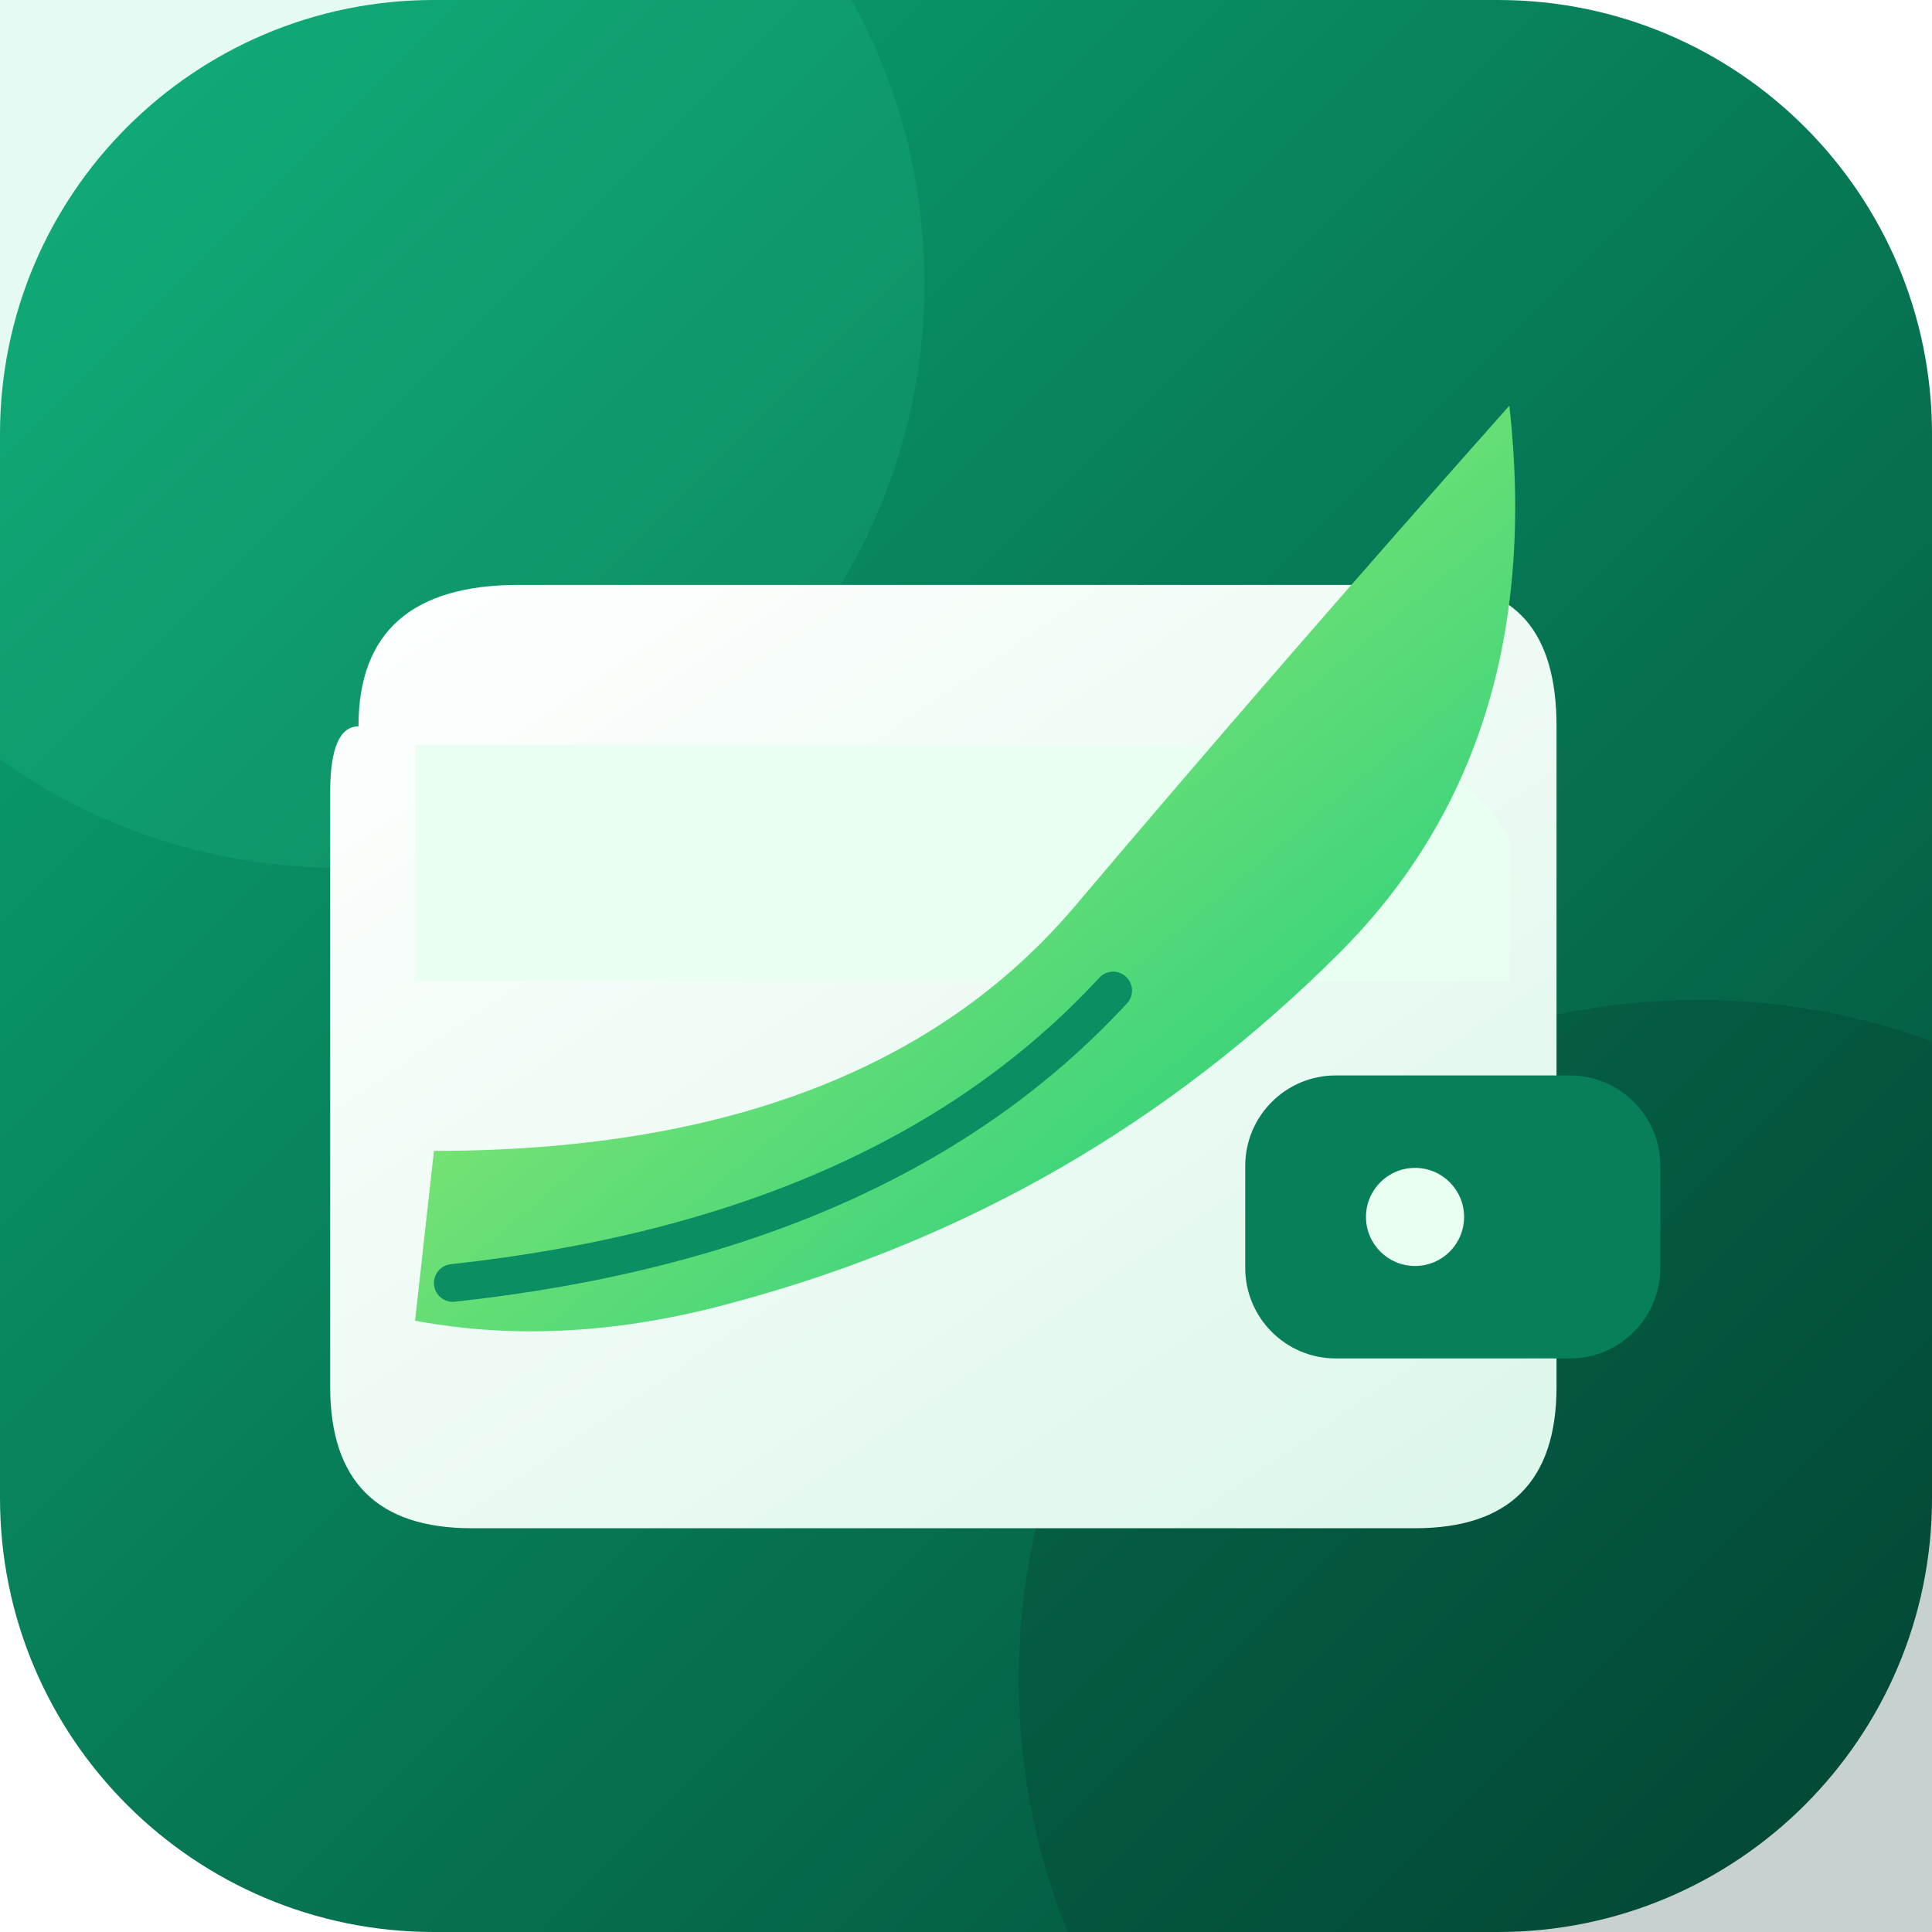
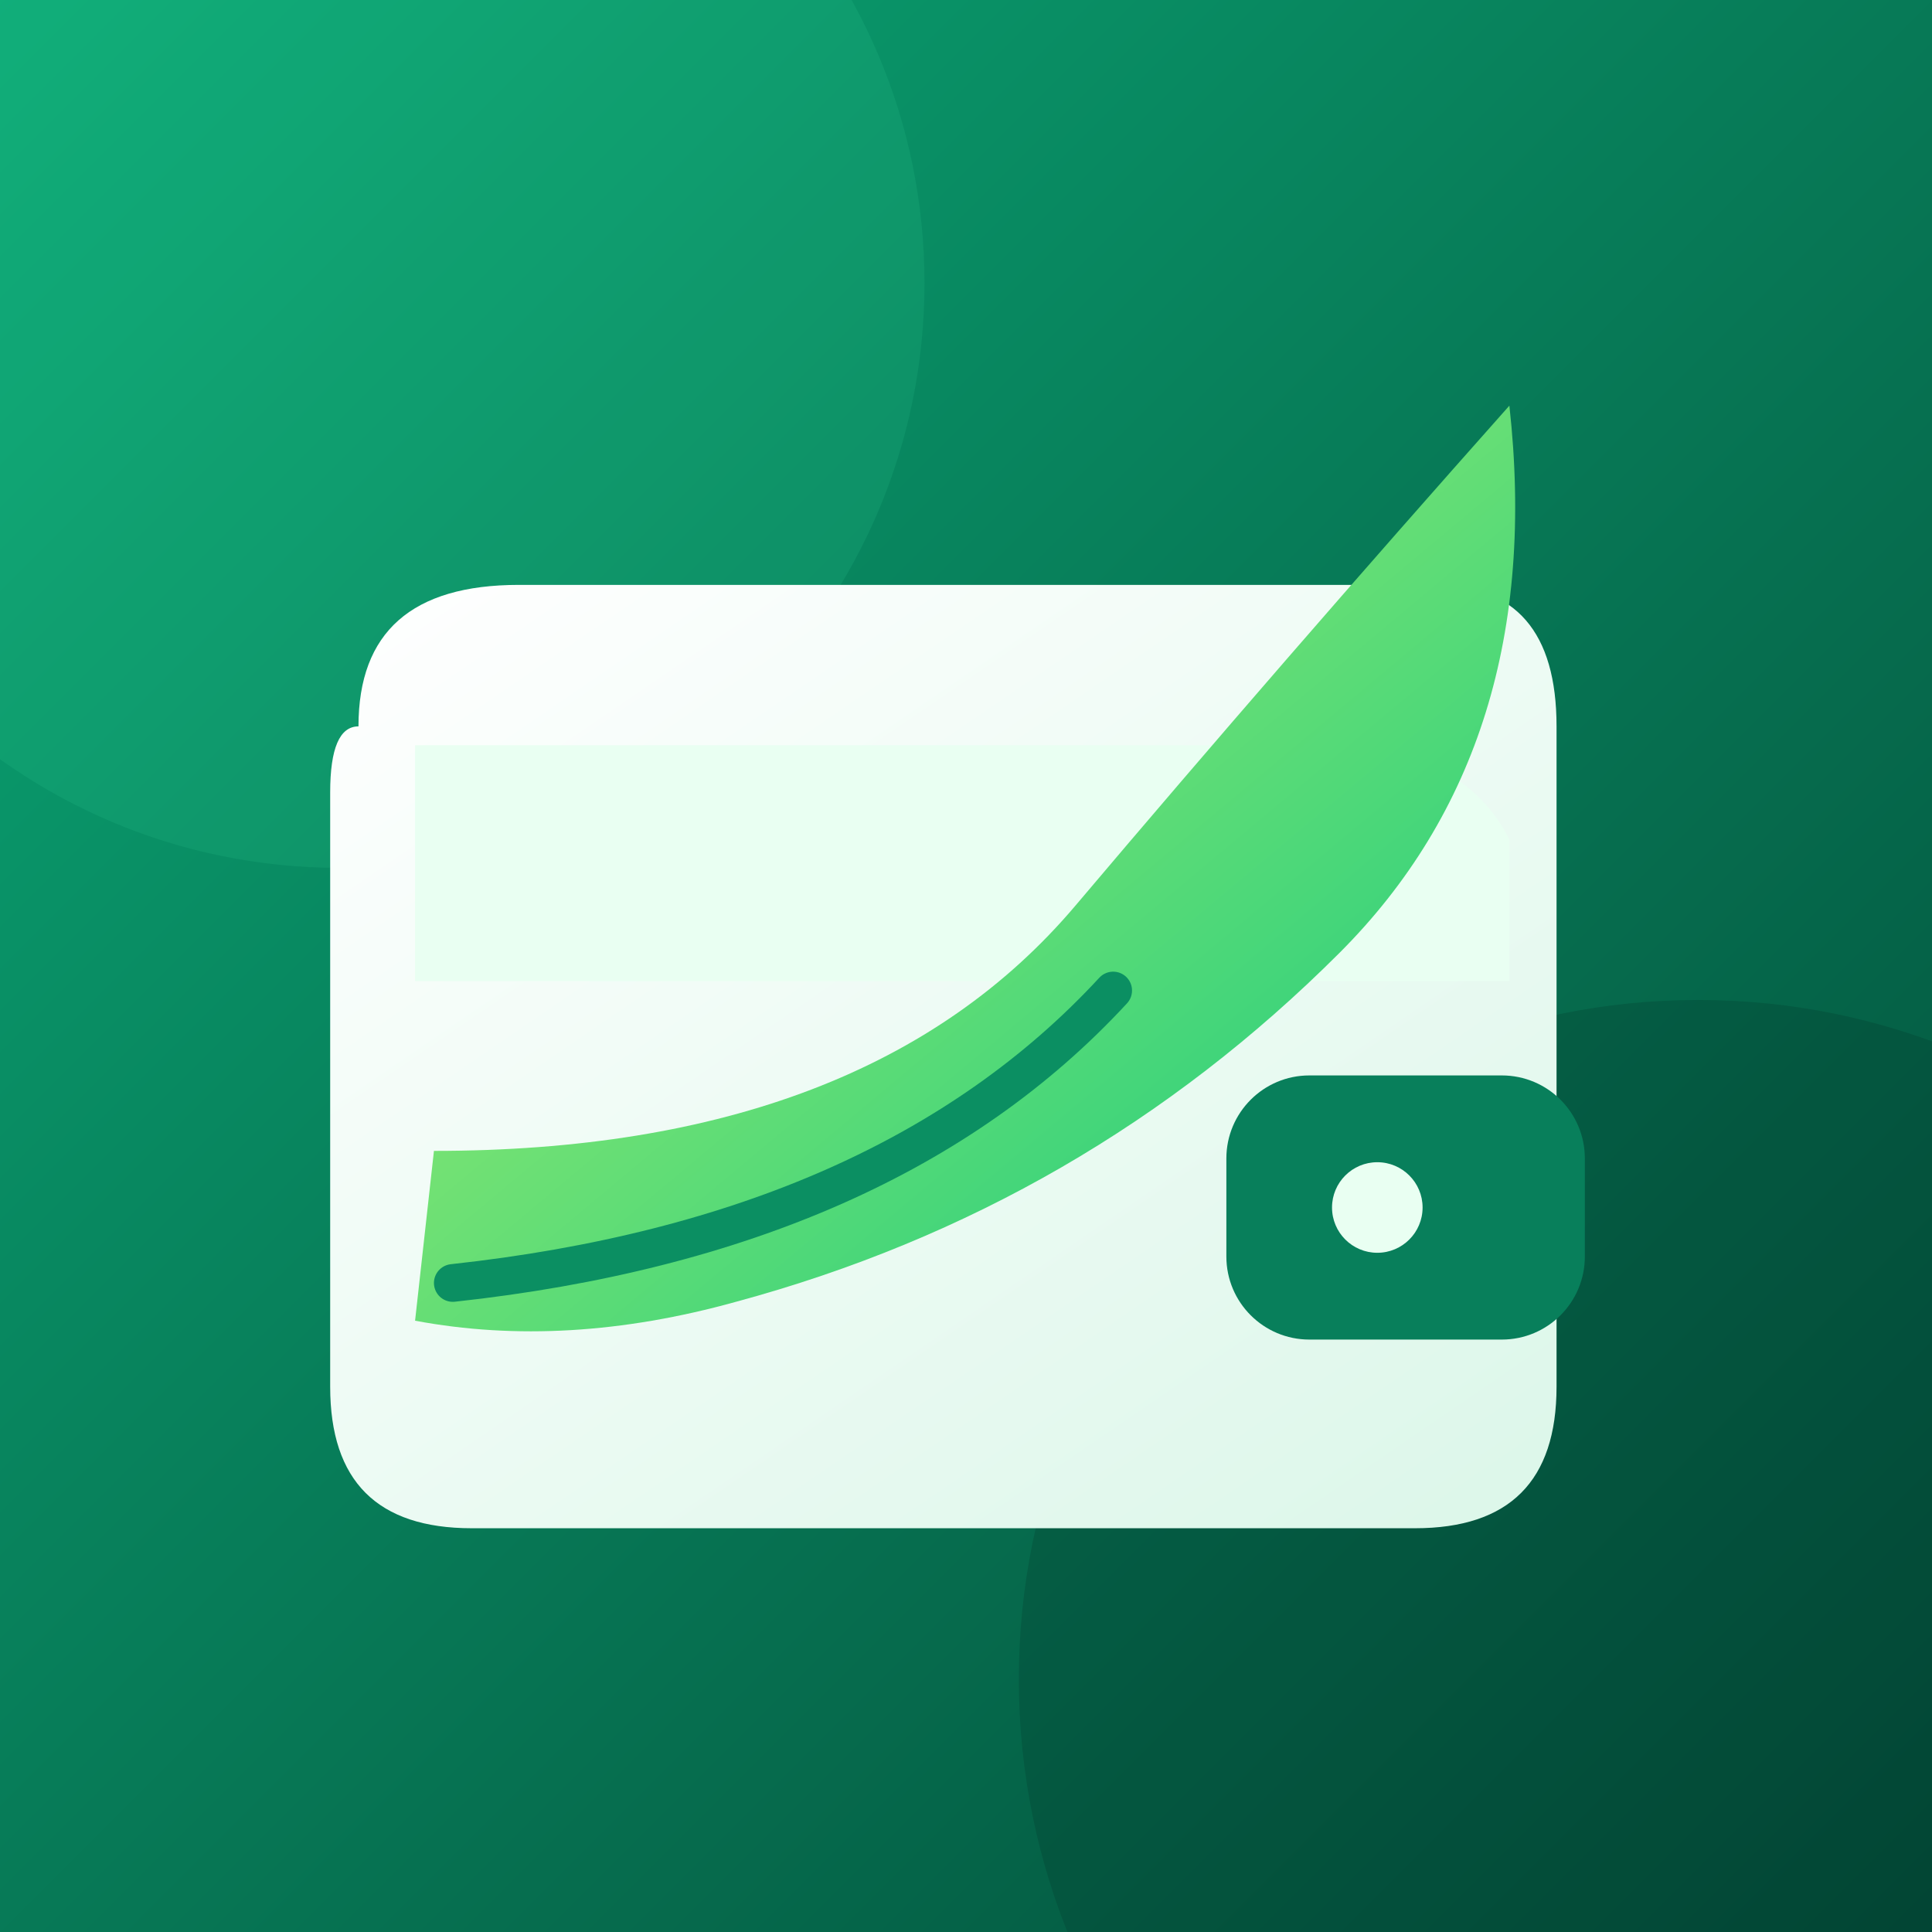
<svg xmlns="http://www.w3.org/2000/svg" width="1024" height="1024" viewBox="0 0 1024 1024">
  <defs>
    <linearGradient id="bg" x1="0" y1="0" x2="1" y2="1">
      <stop stop-color="#0BA875" />
      <stop offset="1" stop-color="#034B38" />
    </linearGradient>
    <linearGradient id="wallet" x1="0" y1="0" x2="0.9" y2="1">
      <stop stop-color="#FFFFFF" />
      <stop offset="1" stop-color="#DDF7EA" />
    </linearGradient>
    <linearGradient id="leaf" x1="0" y1="0" x2="1" y2="1">
      <stop stop-color="#B9F36A" />
      <stop offset="1" stop-color="#12C981" />
    </linearGradient>
  </defs>
-   <rect width="1024" height="1024" rx="230" fill="url(#bg)" />
+   <rect width="1024" height="1024" fill="url(#bg)" />
  <circle cx="180" cy="150" r="310" fill="#35D69A" opacity=".13" />
  <circle cx="900" cy="890" r="360" fill="#002F24" opacity=".22" />
  <path d="M190 385 Q190 310 275 310 H760 Q825 310 825 385 V735 Q825 810 750 810 H250 Q175 810 175 735 V420 Q175 385 190 385Z" fill="url(#wallet)" />
  <path d="M220 395 L700 395 Q775 395 800 445 L800 520 H220Z" fill="#E9FFF2" />
  <path d="M230 610 Q460 610 570 480 Q680 350 800 215 Q820 395 710 505 Q575 640 390 690 Q300 715 220 700Z" fill="url(#leaf)" />
  <path d="M240 680 Q470 655 590 525" fill="none" stroke="#0B8F62" stroke-width="20" stroke-linecap="round" />
-   <rect x="660" y="570" width="220" height="150" rx="48" fill="#087F5B" />
-   <circle cx="750" cy="645" r="26" fill="#E9FFF2" />
+   <rect x="650" y="570" width="190" height="140" rx="44" fill="#087F5B" />
+   <circle cx="730" cy="640" r="24" fill="#E9FFF2" />
</svg>
